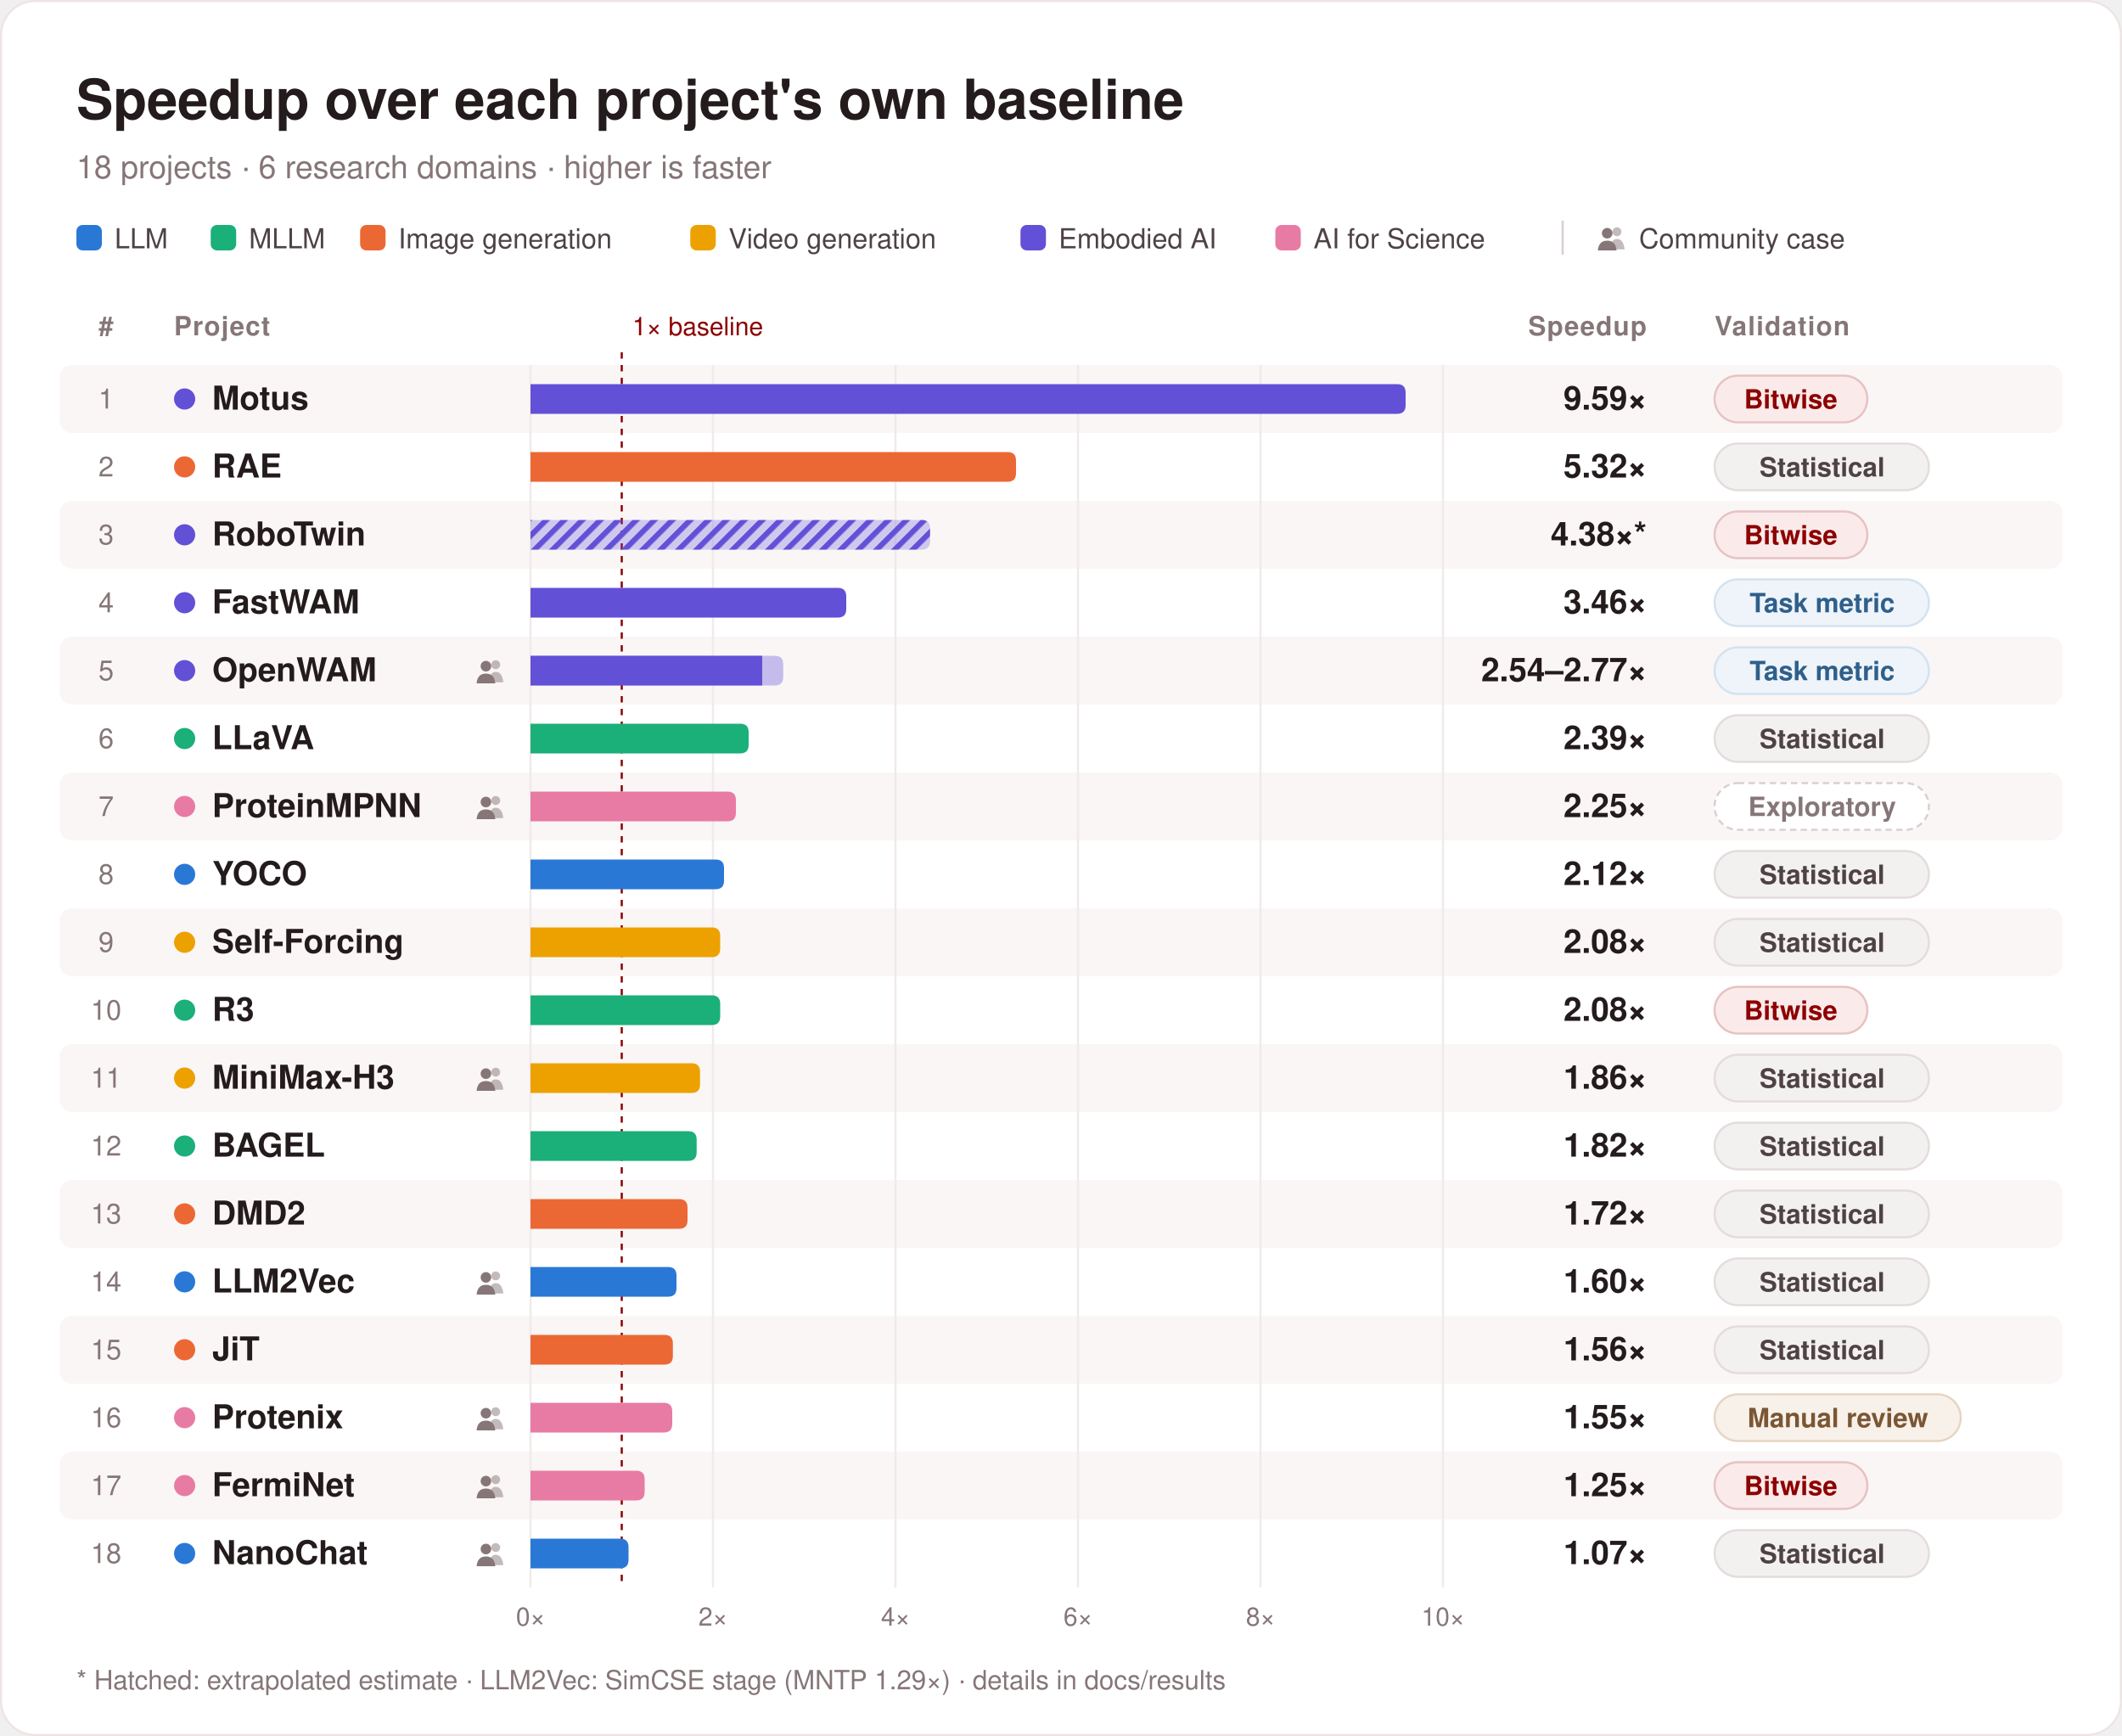
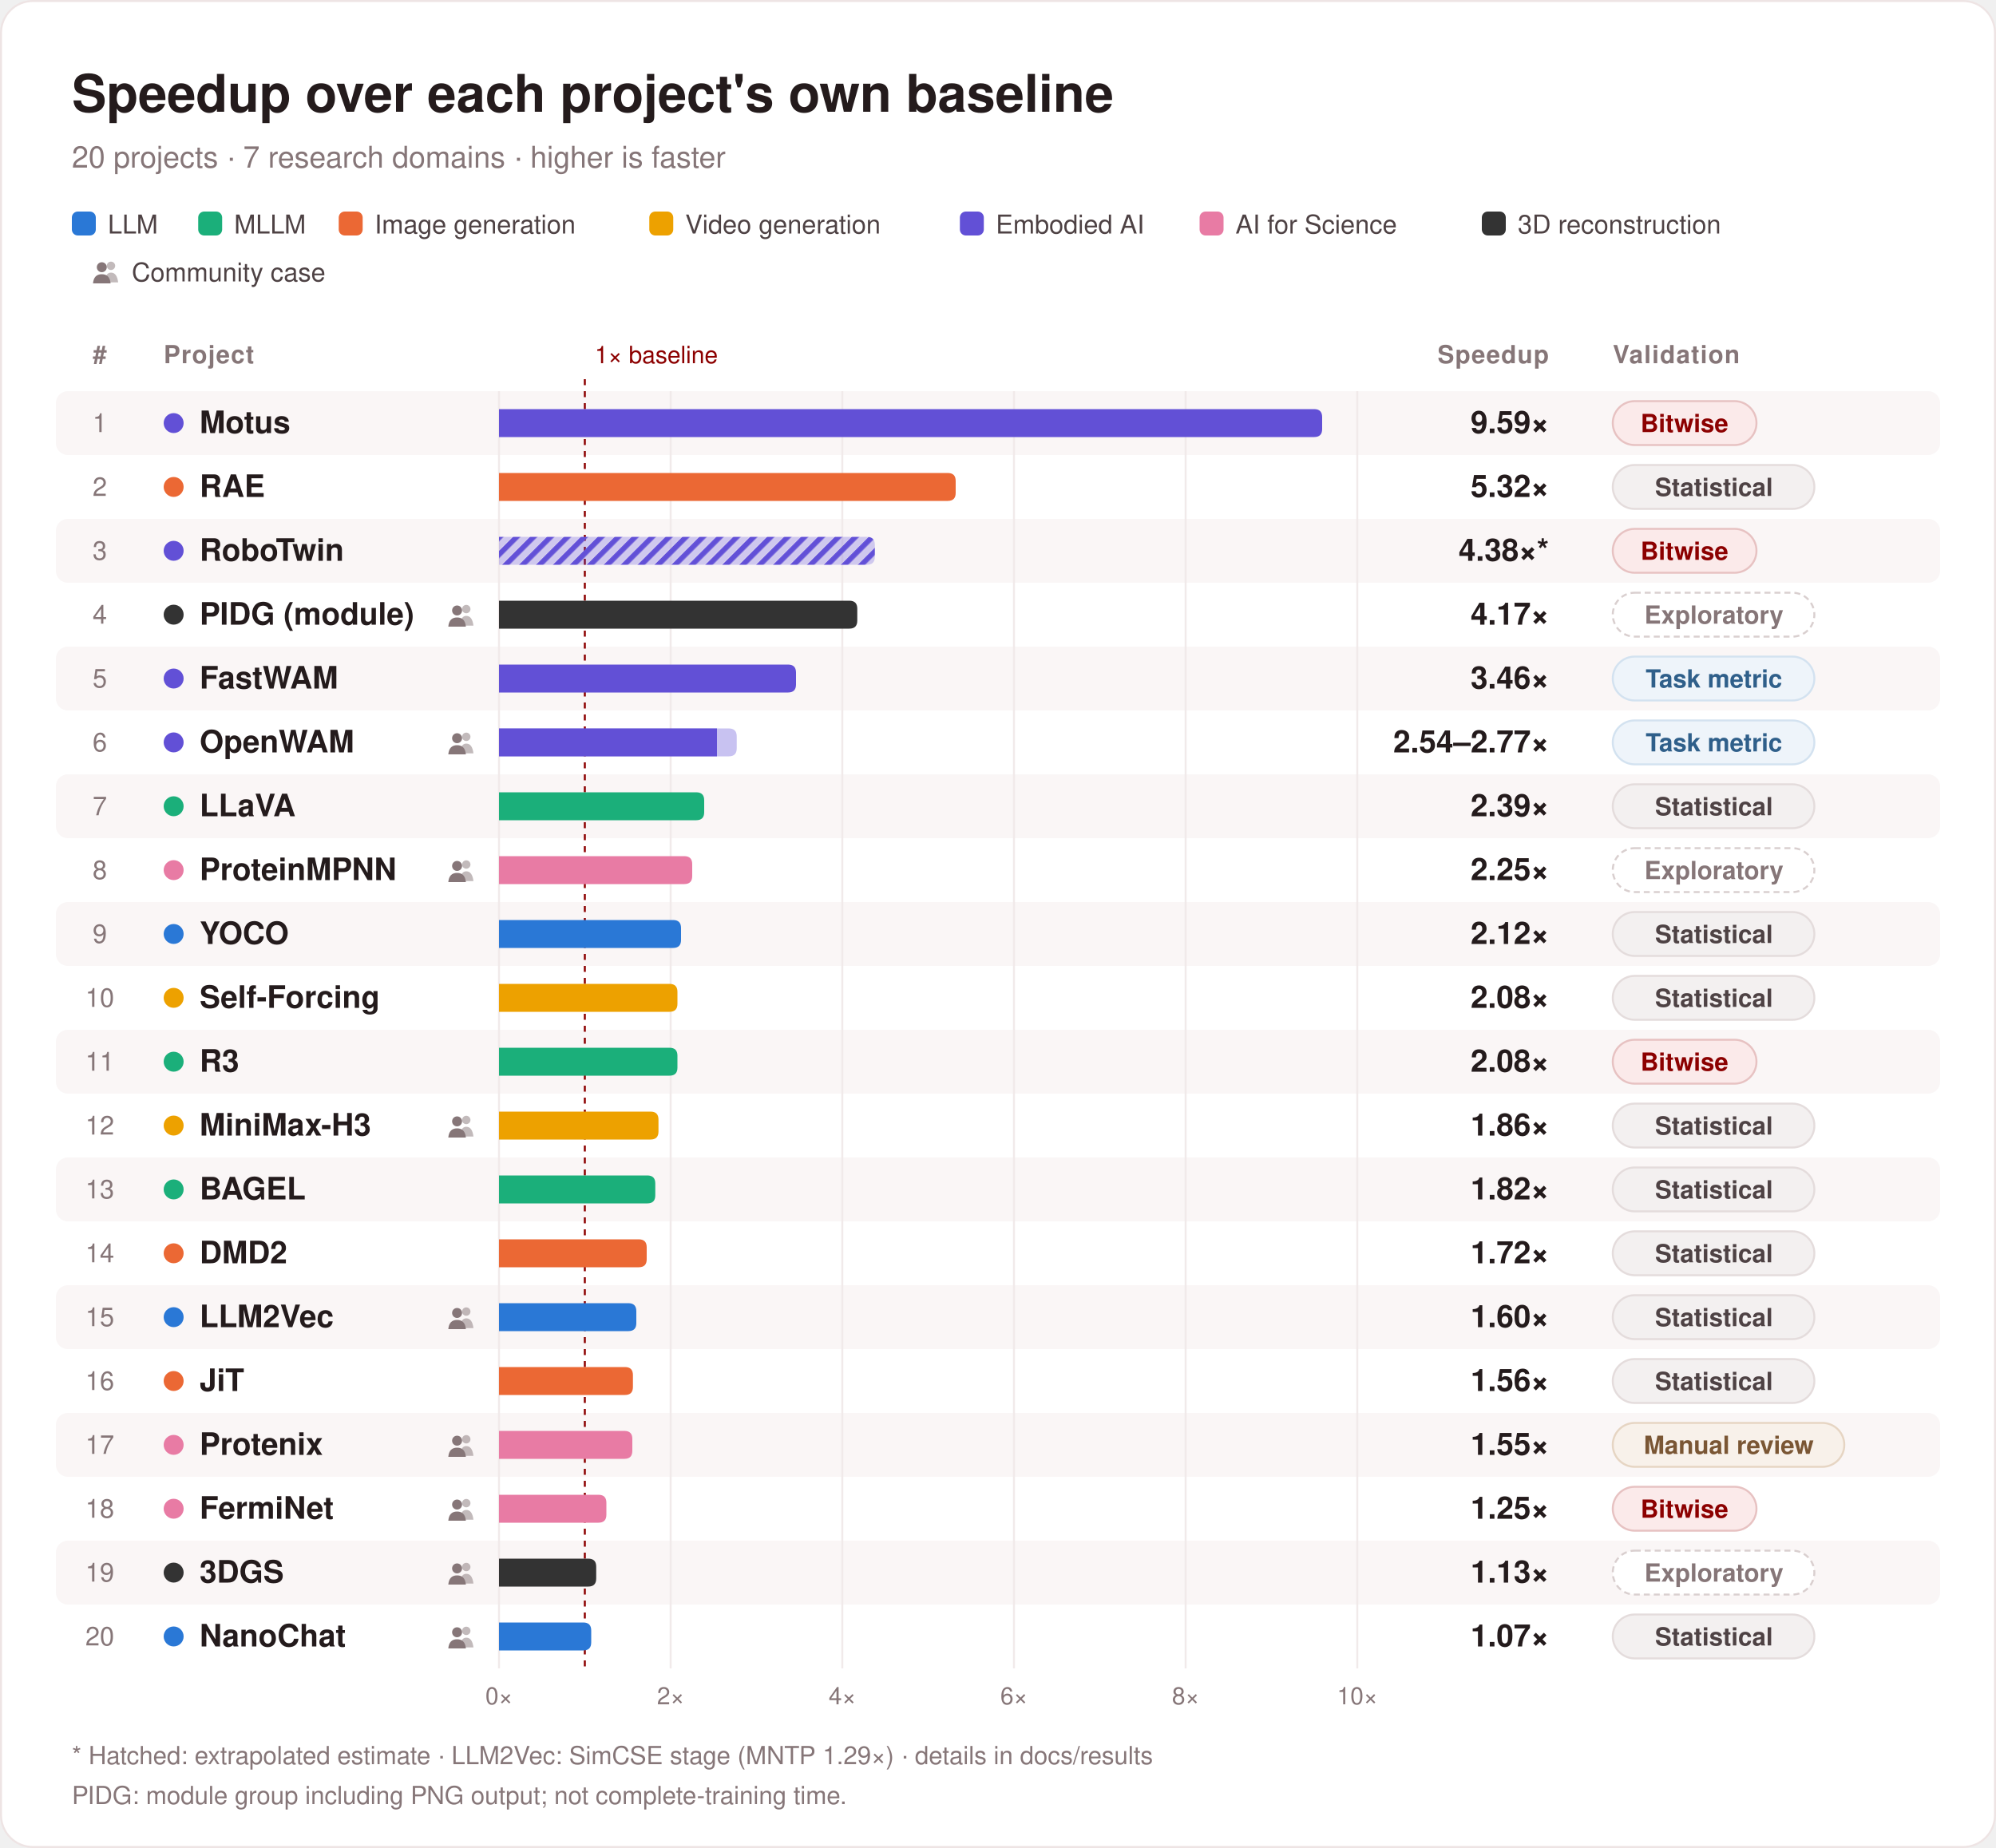
- <svg xmlns="http://www.w3.org/2000/svg" width="1000" height="818" viewBox="0 0 1000 818" role="img" aria-labelledby="t d">
+ <svg xmlns="http://www.w3.org/2000/svg" width="1000" height="926" viewBox="0 0 1000 926" role="img" aria-labelledby="t d">
  <defs>
    <pattern id="h-llm" width="6" height="6" patternUnits="userSpaceOnUse" patternTransform="rotate(45)">
      <rect width="6" height="6" fill="#2a78d6" fill-opacity=".28" />
      <rect width="2.6" height="6" fill="#2a78d6" />
    </pattern>
    <pattern id="h-mllm" width="6" height="6" patternUnits="userSpaceOnUse" patternTransform="rotate(45)">
      <rect width="6" height="6" fill="#1baf7a" fill-opacity=".28" />
      <rect width="2.6" height="6" fill="#1baf7a" />
    </pattern>
    <pattern id="h-img" width="6" height="6" patternUnits="userSpaceOnUse" patternTransform="rotate(45)">
      <rect width="6" height="6" fill="#eb6834" fill-opacity=".28" />
      <rect width="2.6" height="6" fill="#eb6834" />
    </pattern>
    <pattern id="h-vid" width="6" height="6" patternUnits="userSpaceOnUse" patternTransform="rotate(45)">
      <rect width="6" height="6" fill="#eda100" fill-opacity=".28" />
      <rect width="2.6" height="6" fill="#eda100" />
    </pattern>
    <pattern id="h-emb" width="6" height="6" patternUnits="userSpaceOnUse" patternTransform="rotate(45)">
      <rect width="6" height="6" fill="#6250d6" fill-opacity=".28" />
      <rect width="2.6" height="6" fill="#6250d6" />
    </pattern>
    <pattern id="h-sci" width="6" height="6" patternUnits="userSpaceOnUse" patternTransform="rotate(45)">
      <rect width="6" height="6" fill="#e87ba4" fill-opacity=".28" />
      <rect width="2.6" height="6" fill="#e87ba4" />
    </pattern>
+     <pattern id="h-3d" width="6" height="6" patternUnits="userSpaceOnUse" patternTransform="rotate(45)">
+       <rect width="6" height="6" fill="#333333" fill-opacity=".28" />
+       <rect width="2.6" height="6" fill="#333333" />
+     </pattern>
    <style>text{font-family:-apple-system,BlinkMacSystemFont,"Segoe UI","Helvetica Neue",Helvetica,Arial,"PingFang SC","Hiragino Sans GB","Microsoft YaHei","Noto Sans CJK SC",sans-serif}.title{font-size:26px;font-weight:700;fill:#241B1C}.sub{font-size:15px;fill:#867678}.col{font-size:12.5px;font-weight:600;fill:#867678;letter-spacing:.04em}.rank{font-size:13px;fill:#867678;font-variant-numeric:tabular-nums}.name{font-size:15.5px;font-weight:600;fill:#241B1C}.dom{font-size:13px;fill:#867678}.val{font-size:15.5px;font-weight:700;fill:#241B1C;font-variant-numeric:tabular-nums}.chip{font-size:12.5px;font-weight:600}.leg{font-size:13px;fill:#4E4244}.tick{font-size:12px;fill:#867678;font-variant-numeric:tabular-nums}.foot{font-size:12.5px;fill:#867678}.big{font-size:26px;font-weight:800;fill:#241B1C;font-variant-numeric:tabular-nums}.tl{font-size:13px;fill:#4E4244;font-variant-numeric:tabular-nums}.tlb{font-size:13px;font-weight:700;fill:#241B1C;font-variant-numeric:tabular-nums}.q{font-size:13px;fill:#4E4244}</style>
  </defs>
-   <rect x="0.5" y="0.5" width="999" height="817" rx="16" fill="#FFFFFF" stroke="#EEE4E4" />
+   <rect x="0.5" y="0.5" width="999" height="925" rx="16" fill="#FFFFFF" stroke="#EEE4E4" />
  <text x="36" y="56" class="title">Speedup over each project's own baseline</text>
-   <text x="36" y="84" class="sub">18 projects · 6 research domains · higher is faster</text>
+   <text x="36" y="84" class="sub">20 projects · 7 research domains · higher is faster</text>
  <rect x="36" y="106" width="12" height="12" rx="3" fill="#2a78d6" />
  <text x="54" y="117" class="leg">LLM</text>
  <rect x="99.3" y="106" width="12" height="12" rx="3" fill="#1baf7a" />
  <text x="117.3" y="117" class="leg">MLLM</text>
  <rect x="169.7" y="106" width="12" height="12" rx="3" fill="#eb6834" />
  <text x="187.7" y="117" class="leg">Image generation</text>
  <rect x="325.3" y="106" width="12" height="12" rx="3" fill="#eda100" />
  <text x="343.3" y="117" class="leg">Video generation</text>
  <rect x="480.9" y="106" width="12" height="12" rx="3" fill="#6250d6" />
  <text x="498.9" y="117" class="leg">Embodied AI</text>
-   <rect x="601.0" y="106" width="12" height="12" rx="3" fill="#e87ba4" />
-   <text x="619.0" y="117" class="leg">AI for Science</text>
-   <line x1="736.4" y1="104" x2="736.4" y2="120" stroke="#D9CFCF" stroke-width="1" />
-   <g fill="#867678">
-     <g fill-opacity=".5">
-       <circle cx="762.0" cy="109.2" r="2.1" />
-       <path d="M758.8 117.5Q759.2 112.6 762.0 112.6Q765.0 112.6 765.6 117.5Z" />
-     </g>
-     <circle cx="757.4" cy="109.9" r="2.5" />
-     <path d="M753.0 118.0Q753.4 113.4 757.4 113.4Q761.4 113.4 761.8 118.0Z" />
-   </g>
-   <text x="772.4" y="117" class="leg">Community case</text>
-   <text x="50" y="158" class="col" text-anchor="middle">#</text>
-   <text x="82" y="158" class="col">Project</text>
-   <text x="776" y="158" class="col" text-anchor="end">Speedup</text>
-   <text x="808" y="158" class="col">Validation</text>
-   <rect x="28" y="172" width="944" height="32" rx="6" fill="#FAF6F6" />
-   <rect x="28" y="236" width="944" height="32" rx="6" fill="#FAF6F6" />
-   <rect x="28" y="300" width="944" height="32" rx="6" fill="#FAF6F6" />
-   <rect x="28" y="364" width="944" height="32" rx="6" fill="#FAF6F6" />
-   <rect x="28" y="428" width="944" height="32" rx="6" fill="#FAF6F6" />
-   <rect x="28" y="492" width="944" height="32" rx="6" fill="#FAF6F6" />
-   <rect x="28" y="556" width="944" height="32" rx="6" fill="#FAF6F6" />
-   <rect x="28" y="620" width="944" height="32" rx="6" fill="#FAF6F6" />
-   <rect x="28" y="684" width="944" height="32" rx="6" fill="#FAF6F6" />
-   <line x1="250.0" y1="172" x2="250.0" y2="748" stroke="#F1EAEA" stroke-width="1" />
-   <text x="250.0" y="766" class="tick" text-anchor="middle">0×</text>
-   <line x1="336.0" y1="172" x2="336.0" y2="748" stroke="#F1EAEA" stroke-width="1" />
-   <text x="336.0" y="766" class="tick" text-anchor="middle">2×</text>
-   <line x1="422.0" y1="172" x2="422.0" y2="748" stroke="#F1EAEA" stroke-width="1" />
-   <text x="422.0" y="766" class="tick" text-anchor="middle">4×</text>
-   <line x1="508.0" y1="172" x2="508.0" y2="748" stroke="#F1EAEA" stroke-width="1" />
-   <text x="508.0" y="766" class="tick" text-anchor="middle">6×</text>
-   <line x1="594.0" y1="172" x2="594.0" y2="748" stroke="#F1EAEA" stroke-width="1" />
-   <text x="594.0" y="766" class="tick" text-anchor="middle">8×</text>
-   <line x1="680.0" y1="172" x2="680.0" y2="748" stroke="#F1EAEA" stroke-width="1" />
-   <text x="680.0" y="766" class="tick" text-anchor="middle">10×</text>
-   <line x1="293.0" y1="166" x2="293.0" y2="748" stroke="#8C0000" stroke-width="1" stroke-dasharray="3 3" />
-   <text x="298.0" y="158" class="tick" fill="#8C0000" style="fill:#8C0000">1× baseline</text>
-   <text x="50" y="192.5" class="rank" text-anchor="middle">1</text>
-   <circle cx="87" cy="188.0" r="5" fill="#6250d6" />
-   <text x="100" y="193.0" class="name">Motus</text>
-   <path d="M250.0 181.0H658.4Q662.4 181.0 662.4 185.0V191.0Q662.4 195.0 658.4 195.0H250.0Z" fill="#6250d6" />
-   <text x="776" y="193.0" class="val" text-anchor="end">9.59×</text>
-   <rect x="808" y="177.0" width="72" height="22" rx="11" fill="#FBEAEA" stroke="#E7C2C2" />
-   <text x="843.9" y="192.5" class="chip" text-anchor="middle" style="fill:#8C0000">Bitwise</text>
-   <text x="50" y="224.5" class="rank" text-anchor="middle">2</text>
-   <circle cx="87" cy="220.0" r="5" fill="#eb6834" />
-   <text x="100" y="225.0" class="name">RAE</text>
-   <path d="M250.0 213.0H474.8Q478.8 213.0 478.8 217.0V223.0Q478.8 227.0 474.8 227.0H250.0Z" fill="#eb6834" />
-   <text x="776" y="225.0" class="val" text-anchor="end">5.32×</text>
-   <rect x="808" y="209.0" width="101" height="22" rx="11" fill="#F3F0F0" stroke="#E4DCDC" />
-   <text x="858.7" y="224.5" class="chip" text-anchor="middle" style="fill:#4E4244">Statistical</text>
-   <text x="50" y="256.5" class="rank" text-anchor="middle">3</text>
-   <circle cx="87" cy="252.0" r="5" fill="#6250d6" />
-   <text x="100" y="257.0" class="name">RoboTwin</text>
-   <path d="M250.0 245.0H434.3Q438.3 245.0 438.3 249.0V255.0Q438.3 259.0 434.3 259.0H250.0Z" fill="url(#h-emb)" />
-   <text x="776" y="257.0" class="val" text-anchor="end">4.38×*</text>
-   <rect x="808" y="241.0" width="72" height="22" rx="11" fill="#FBEAEA" stroke="#E7C2C2" />
-   <text x="843.9" y="256.5" class="chip" text-anchor="middle" style="fill:#8C0000">Bitwise</text>
-   <text x="50" y="288.5" class="rank" text-anchor="middle">4</text>
-   <circle cx="87" cy="284.0" r="5" fill="#6250d6" />
-   <text x="100" y="289.0" class="name">FastWAM</text>
-   <path d="M250.0 277.0H394.8Q398.8 277.0 398.8 281.0V287.0Q398.8 291.0 394.8 291.0H250.0Z" fill="#6250d6" />
-   <text x="776" y="289.0" class="val" text-anchor="end">3.46×</text>
-   <rect x="808" y="273.0" width="101" height="22" rx="11" fill="#EEF4FA" stroke="#D3E2F0" />
-   <text x="858.7" y="288.5" class="chip" text-anchor="middle" style="fill:#2F5F8A">Task metric</text>
-   <text x="50" y="320.5" class="rank" text-anchor="middle">5</text>
-   <circle cx="87" cy="316.0" r="5" fill="#6250d6" />
-   <text x="100" y="321.0" class="name">OpenWAM</text>
-   <g fill="#867678">
-     <g fill-opacity=".5">
-       <circle cx="233.6" cy="313.2" r="2.1" />
-       <path d="M230.4 321.5Q230.8 316.6 233.6 316.6Q236.6 316.6 237.2 321.5Z" />
-     </g>
-     <circle cx="229.0" cy="313.9" r="2.5" />
-     <path d="M224.6 322.0Q225.0 317.4 229.0 317.4Q233.0 317.4 233.4 322.0Z" />
-   </g>
-   <path d="M250.0 309.0H365.1Q369.1 309.0 369.1 313.0V319.0Q369.1 323.0 365.1 323.0H250.0Z" fill="#6250d6" fill-opacity=".35" />
-   <path d="M250.0 309.0H359.2Q359.2 309.0 359.2 309.0V323.0Q359.2 323.0 359.2 323.0H250.0Z" fill="#6250d6" />
-   <text x="776" y="321.0" class="val" text-anchor="end">2.54–2.77×</text>
-   <rect x="808" y="305.0" width="101" height="22" rx="11" fill="#EEF4FA" stroke="#D3E2F0" />
-   <text x="858.7" y="320.5" class="chip" text-anchor="middle" style="fill:#2F5F8A">Task metric</text>
-   <text x="50" y="352.5" class="rank" text-anchor="middle">6</text>
-   <circle cx="87" cy="348.0" r="5" fill="#1baf7a" />
-   <text x="100" y="353.0" class="name">LLaVA</text>
-   <path d="M250.0 341.0H348.8Q352.8 341.0 352.8 345.0V351.0Q352.8 355.0 348.8 355.0H250.0Z" fill="#1baf7a" />
-   <text x="776" y="353.0" class="val" text-anchor="end">2.39×</text>
-   <rect x="808" y="337.0" width="101" height="22" rx="11" fill="#F3F0F0" stroke="#E4DCDC" />
-   <text x="858.7" y="352.5" class="chip" text-anchor="middle" style="fill:#4E4244">Statistical</text>
-   <text x="50" y="384.5" class="rank" text-anchor="middle">7</text>
-   <circle cx="87" cy="380.0" r="5" fill="#e87ba4" />
-   <text x="100" y="385.0" class="name">ProteinMPNN</text>
-   <g fill="#867678">
-     <g fill-opacity=".5">
-       <circle cx="233.6" cy="377.2" r="2.1" />
-       <path d="M230.4 385.5Q230.8 380.6 233.6 380.6Q236.6 380.6 237.2 385.5Z" />
-     </g>
-     <circle cx="229.0" cy="377.9" r="2.5" />
-     <path d="M224.6 386.0Q225.0 381.4 229.0 381.4Q233.0 381.4 233.4 386.0Z" />
-   </g>
-   <path d="M250.0 373.0H342.8Q346.8 373.0 346.8 377.0V383.0Q346.8 387.0 342.8 387.0H250.0Z" fill="#e87ba4" />
-   <text x="776" y="385.0" class="val" text-anchor="end">2.25×</text>
-   <rect x="808" y="369.0" width="101" height="22" rx="11" fill="#FFFFFF" stroke="#D9CFCF" stroke-dasharray="3 2" />
-   <text x="858.7" y="384.5" class="chip" text-anchor="middle" style="fill:#867678">Exploratory</text>
-   <text x="50" y="416.5" class="rank" text-anchor="middle">8</text>
-   <circle cx="87" cy="412.0" r="5" fill="#2a78d6" />
-   <text x="100" y="417.0" class="name">YOCO</text>
-   <path d="M250.0 405.0H337.2Q341.2 405.0 341.2 409.0V415.0Q341.2 419.0 337.2 419.0H250.0Z" fill="#2a78d6" />
-   <text x="776" y="417.0" class="val" text-anchor="end">2.12×</text>
-   <rect x="808" y="401.0" width="101" height="22" rx="11" fill="#F3F0F0" stroke="#E4DCDC" />
-   <text x="858.7" y="416.5" class="chip" text-anchor="middle" style="fill:#4E4244">Statistical</text>
-   <text x="50" y="448.5" class="rank" text-anchor="middle">9</text>
-   <circle cx="87" cy="444.0" r="5" fill="#eda100" />
-   <text x="100" y="449.0" class="name">Self-Forcing</text>
-   <path d="M250.0 437.0H335.4Q339.4 437.0 339.4 441.0V447.0Q339.4 451.0 335.4 451.0H250.0Z" fill="#eda100" />
-   <text x="776" y="449.0" class="val" text-anchor="end">2.08×</text>
-   <rect x="808" y="433.0" width="101" height="22" rx="11" fill="#F3F0F0" stroke="#E4DCDC" />
-   <text x="858.7" y="448.5" class="chip" text-anchor="middle" style="fill:#4E4244">Statistical</text>
-   <text x="50" y="480.5" class="rank" text-anchor="middle">10</text>
-   <circle cx="87" cy="476.0" r="5" fill="#1baf7a" />
-   <text x="100" y="481.0" class="name">R3</text>
-   <path d="M250.0 469.0H335.4Q339.4 469.0 339.4 473.0V479.0Q339.4 483.0 335.4 483.0H250.0Z" fill="#1baf7a" />
-   <text x="776" y="481.0" class="val" text-anchor="end">2.08×</text>
-   <rect x="808" y="465.0" width="72" height="22" rx="11" fill="#FBEAEA" stroke="#E7C2C2" />
-   <text x="843.9" y="480.5" class="chip" text-anchor="middle" style="fill:#8C0000">Bitwise</text>
-   <text x="50" y="512.5" class="rank" text-anchor="middle">11</text>
-   <circle cx="87" cy="508.0" r="5" fill="#eda100" />
-   <text x="100" y="513.0" class="name">MiniMax-H3</text>
-   <g fill="#867678">
-     <g fill-opacity=".5">
-       <circle cx="233.6" cy="505.2" r="2.1" />
-       <path d="M230.4 513.5Q230.8 508.6 233.6 508.6Q236.6 508.6 237.2 513.5Z" />
-     </g>
-     <circle cx="229.0" cy="505.9" r="2.5" />
-     <path d="M224.6 514.0Q225.0 509.4 229.0 509.4Q233.0 509.4 233.4 514.0Z" />
-   </g>
-   <path d="M250.0 501.0H325.9Q329.9 501.0 329.9 505.0V511.0Q329.9 515.0 325.9 515.0H250.0Z" fill="#eda100" />
-   <text x="776" y="513.0" class="val" text-anchor="end">1.86×</text>
-   <rect x="808" y="497.0" width="101" height="22" rx="11" fill="#F3F0F0" stroke="#E4DCDC" />
-   <text x="858.7" y="512.5" class="chip" text-anchor="middle" style="fill:#4E4244">Statistical</text>
-   <text x="50" y="544.5" class="rank" text-anchor="middle">12</text>
-   <circle cx="87" cy="540.0" r="5" fill="#1baf7a" />
-   <text x="100" y="545.0" class="name">BAGEL</text>
-   <path d="M250.0 533.0H324.3Q328.3 533.0 328.3 537.0V543.0Q328.3 547.0 324.3 547.0H250.0Z" fill="#1baf7a" />
-   <text x="776" y="545.0" class="val" text-anchor="end">1.82×</text>
-   <rect x="808" y="529.0" width="101" height="22" rx="11" fill="#F3F0F0" stroke="#E4DCDC" />
-   <text x="858.7" y="544.5" class="chip" text-anchor="middle" style="fill:#4E4244">Statistical</text>
-   <text x="50" y="576.5" class="rank" text-anchor="middle">13</text>
-   <circle cx="87" cy="572.0" r="5" fill="#eb6834" />
-   <text x="100" y="577.0" class="name">DMD2</text>
-   <path d="M250.0 565.0H320.0Q324.0 565.0 324.0 569.0V575.0Q324.0 579.0 320.0 579.0H250.0Z" fill="#eb6834" />
-   <text x="776" y="577.0" class="val" text-anchor="end">1.72×</text>
-   <rect x="808" y="561.0" width="101" height="22" rx="11" fill="#F3F0F0" stroke="#E4DCDC" />
-   <text x="858.7" y="576.5" class="chip" text-anchor="middle" style="fill:#4E4244">Statistical</text>
-   <text x="50" y="608.5" class="rank" text-anchor="middle">14</text>
-   <circle cx="87" cy="604.0" r="5" fill="#2a78d6" />
-   <text x="100" y="609.0" class="name">LLM2Vec</text>
-   <g fill="#867678">
-     <g fill-opacity=".5">
-       <circle cx="233.6" cy="601.2" r="2.1" />
-       <path d="M230.4 609.5Q230.8 604.6 233.6 604.6Q236.6 604.6 237.2 609.5Z" />
-     </g>
-     <circle cx="229.0" cy="601.9" r="2.5" />
-     <path d="M224.6 610.0Q225.0 605.4 229.0 605.4Q233.0 605.4 233.4 610.0Z" />
-   </g>
-   <path d="M250.0 597.0H314.8Q318.8 597.0 318.8 601.0V607.0Q318.8 611.0 314.8 611.0H250.0Z" fill="#2a78d6" />
-   <text x="776" y="609.0" class="val" text-anchor="end">1.60×</text>
-   <rect x="808" y="593.0" width="101" height="22" rx="11" fill="#F3F0F0" stroke="#E4DCDC" />
-   <text x="858.7" y="608.5" class="chip" text-anchor="middle" style="fill:#4E4244">Statistical</text>
-   <text x="50" y="640.5" class="rank" text-anchor="middle">15</text>
-   <circle cx="87" cy="636.0" r="5" fill="#eb6834" />
-   <text x="100" y="641.0" class="name">JiT</text>
-   <path d="M250.0 629.0H313.1Q317.1 629.0 317.1 633.0V639.0Q317.1 643.0 313.1 643.0H250.0Z" fill="#eb6834" />
-   <text x="776" y="641.0" class="val" text-anchor="end">1.56×</text>
-   <rect x="808" y="625.0" width="101" height="22" rx="11" fill="#F3F0F0" stroke="#E4DCDC" />
-   <text x="858.7" y="640.5" class="chip" text-anchor="middle" style="fill:#4E4244">Statistical</text>
-   <text x="50" y="672.5" class="rank" text-anchor="middle">16</text>
-   <circle cx="87" cy="668.0" r="5" fill="#e87ba4" />
-   <text x="100" y="673.0" class="name">Protenix</text>
-   <g fill="#867678">
-     <g fill-opacity=".5">
-       <circle cx="233.6" cy="665.2" r="2.1" />
-       <path d="M230.4 673.5Q230.8 668.6 233.6 668.6Q236.6 668.6 237.2 673.5Z" />
-     </g>
-     <circle cx="229.0" cy="665.9" r="2.5" />
-     <path d="M224.6 674.0Q225.0 669.4 229.0 669.4Q233.0 669.4 233.4 674.0Z" />
-   </g>
-   <path d="M250.0 661.0H312.8Q316.8 661.0 316.8 665.0V671.0Q316.8 675.0 312.8 675.0H250.0Z" fill="#e87ba4" />
-   <text x="776" y="673.0" class="val" text-anchor="end">1.55×</text>
-   <rect x="808" y="657.0" width="116" height="22" rx="11" fill="#F8F1EA" stroke="#E6D5C3" />
-   <text x="866.1" y="672.5" class="chip" text-anchor="middle" style="fill:#7A5634">Manual review</text>
-   <text x="50" y="704.5" class="rank" text-anchor="middle">17</text>
-   <circle cx="87" cy="700.0" r="5" fill="#e87ba4" />
-   <text x="100" y="705.0" class="name">FermiNet</text>
-   <g fill="#867678">
-     <g fill-opacity=".5">
-       <circle cx="233.6" cy="697.2" r="2.1" />
-       <path d="M230.4 705.5Q230.8 700.6 233.6 700.6Q236.6 700.6 237.2 705.5Z" />
-     </g>
-     <circle cx="229.0" cy="697.9" r="2.5" />
-     <path d="M224.6 706.0Q225.0 701.4 229.0 701.4Q233.0 701.4 233.4 706.0Z" />
-   </g>
-   <path d="M250.0 693.0H299.8Q303.8 693.0 303.8 697.0V703.0Q303.8 707.0 299.8 707.0H250.0Z" fill="#e87ba4" />
-   <text x="776" y="705.0" class="val" text-anchor="end">1.25×</text>
-   <rect x="808" y="689.0" width="72" height="22" rx="11" fill="#FBEAEA" stroke="#E7C2C2" />
-   <text x="843.9" y="704.5" class="chip" text-anchor="middle" style="fill:#8C0000">Bitwise</text>
-   <text x="50" y="736.5" class="rank" text-anchor="middle">18</text>
-   <circle cx="87" cy="732.0" r="5" fill="#2a78d6" />
-   <text x="100" y="737.0" class="name">NanoChat</text>
-   <g fill="#867678">
-     <g fill-opacity=".5">
-       <circle cx="233.6" cy="729.2" r="2.1" />
-       <path d="M230.4 737.5Q230.8 732.6 233.6 732.6Q236.6 732.6 237.2 737.5Z" />
-     </g>
-     <circle cx="229.0" cy="729.9" r="2.5" />
-     <path d="M224.6 738.0Q225.0 733.4 229.0 733.4Q233.0 733.4 233.4 738.0Z" />
-   </g>
-   <path d="M250.0 725.0H292.2Q296.2 725.0 296.2 729.0V735.0Q296.2 739.0 292.2 739.0H250.0Z" fill="#2a78d6" />
-   <text x="776" y="737.0" class="val" text-anchor="end">1.07×</text>
-   <rect x="808" y="721.0" width="101" height="22" rx="11" fill="#F3F0F0" stroke="#E4DCDC" />
-   <text x="858.7" y="736.5" class="chip" text-anchor="middle" style="fill:#4E4244">Statistical</text>
-   <text x="36" y="796" class="foot">* Hatched: extrapolated estimate · LLM2Vec: SimCSE stage (MNTP 1.29×) · details in docs/results</text>
+   <rect x="601" y="106" width="12" height="12" rx="3" fill="#e87ba4" />
+   <text x="619" y="117" class="leg">AI for Science</text>
+   <rect x="742.4" y="106" width="12" height="12" rx="3" fill="#333333" />
+   <text x="760.4" y="117" class="leg">3D reconstruction</text>
+   <g fill="#867678">
+     <g fill-opacity=".5">
+       <circle cx="55.6" cy="133.2" r="2.1" />
+       <path d="M52.4 141.5Q52.8 136.6 55.6 136.6Q58.6 136.6 59.2 141.5Z" />
+     </g>
+     <circle cx="51.0" cy="133.9" r="2.5" />
+     <path d="M46.6 142.0Q47.0 137.4 51.0 137.4Q55.0 137.4 55.4 142.0Z" />
+   </g>
+   <text x="66.0" y="141" class="leg">Community case</text>
+   <text x="50" y="182" class="col" text-anchor="middle">#</text>
+   <text x="82" y="182" class="col">Project</text>
+   <text x="776" y="182" class="col" text-anchor="end">Speedup</text>
+   <text x="808" y="182" class="col">Validation</text>
+   <rect x="28" y="196" width="944" height="32" rx="6" fill="#FAF6F6" />
+   <rect x="28" y="260" width="944" height="32" rx="6" fill="#FAF6F6" />
+   <rect x="28" y="324" width="944" height="32" rx="6" fill="#FAF6F6" />
+   <rect x="28" y="388" width="944" height="32" rx="6" fill="#FAF6F6" />
+   <rect x="28" y="452" width="944" height="32" rx="6" fill="#FAF6F6" />
+   <rect x="28" y="516" width="944" height="32" rx="6" fill="#FAF6F6" />
+   <rect x="28" y="580" width="944" height="32" rx="6" fill="#FAF6F6" />
+   <rect x="28" y="644" width="944" height="32" rx="6" fill="#FAF6F6" />
+   <rect x="28" y="708" width="944" height="32" rx="6" fill="#FAF6F6" />
+   <rect x="28" y="772" width="944" height="32" rx="6" fill="#FAF6F6" />
+   <line x1="250.0" y1="196" x2="250.0" y2="836" stroke="#F1EAEA" stroke-width="1" />
+   <text x="250.0" y="854" class="tick" text-anchor="middle">0×</text>
+   <line x1="336.0" y1="196" x2="336.0" y2="836" stroke="#F1EAEA" stroke-width="1" />
+   <text x="336.0" y="854" class="tick" text-anchor="middle">2×</text>
+   <line x1="422.0" y1="196" x2="422.0" y2="836" stroke="#F1EAEA" stroke-width="1" />
+   <text x="422.0" y="854" class="tick" text-anchor="middle">4×</text>
+   <line x1="508.0" y1="196" x2="508.0" y2="836" stroke="#F1EAEA" stroke-width="1" />
+   <text x="508.0" y="854" class="tick" text-anchor="middle">6×</text>
+   <line x1="594.0" y1="196" x2="594.0" y2="836" stroke="#F1EAEA" stroke-width="1" />
+   <text x="594.0" y="854" class="tick" text-anchor="middle">8×</text>
+   <line x1="680.0" y1="196" x2="680.0" y2="836" stroke="#F1EAEA" stroke-width="1" />
+   <text x="680.0" y="854" class="tick" text-anchor="middle">10×</text>
+   <line x1="293.0" y1="190" x2="293.0" y2="836" stroke="#8C0000" stroke-width="1" stroke-dasharray="3 3" />
+   <text x="298.0" y="182" class="tick" fill="#8C0000" style="fill:#8C0000">1× baseline</text>
+   <text x="50" y="216.5" class="rank" text-anchor="middle">1</text>
+   <circle cx="87" cy="212.0" r="5" fill="#6250d6" />
+   <text x="100" y="217.0" class="name">Motus</text>
+   <path d="M250.0 205.0H658.4Q662.4 205.0 662.4 209.0V215.0Q662.4 219.0 658.4 219.0H250.0Z" fill="#6250d6" />
+   <text x="776" y="217.0" class="val" text-anchor="end">9.59×</text>
+   <rect x="808" y="201.0" width="72" height="22" rx="11" fill="#FBEAEA" stroke="#E7C2C2" />
+   <text x="843.9" y="216.5" class="chip" text-anchor="middle" style="fill:#8C0000">Bitwise</text>
+   <text x="50" y="248.5" class="rank" text-anchor="middle">2</text>
+   <circle cx="87" cy="244.0" r="5" fill="#eb6834" />
+   <text x="100" y="249.0" class="name">RAE</text>
+   <path d="M250.0 237.0H474.8Q478.8 237.0 478.8 241.0V247.0Q478.8 251.0 474.8 251.0H250.0Z" fill="#eb6834" />
+   <text x="776" y="249.0" class="val" text-anchor="end">5.32×</text>
+   <rect x="808" y="233.0" width="101" height="22" rx="11" fill="#F3F0F0" stroke="#E4DCDC" />
+   <text x="858.7" y="248.5" class="chip" text-anchor="middle" style="fill:#4E4244">Statistical</text>
+   <text x="50" y="280.5" class="rank" text-anchor="middle">3</text>
+   <circle cx="87" cy="276.0" r="5" fill="#6250d6" />
+   <text x="100" y="281.0" class="name">RoboTwin</text>
+   <path d="M250.0 269.0H434.3Q438.3 269.0 438.3 273.0V279.0Q438.3 283.0 434.3 283.0H250.0Z" fill="url(#h-emb)" />
+   <text x="776" y="281.0" class="val" text-anchor="end">4.38×*</text>
+   <rect x="808" y="265.0" width="72" height="22" rx="11" fill="#FBEAEA" stroke="#E7C2C2" />
+   <text x="843.9" y="280.5" class="chip" text-anchor="middle" style="fill:#8C0000">Bitwise</text>
+   <text x="50" y="312.5" class="rank" text-anchor="middle">4</text>
+   <circle cx="87" cy="308.0" r="5" fill="#333333" />
+   <text x="100" y="313.0" class="name">PIDG (module)</text>
+   <g fill="#867678">
+     <g fill-opacity=".5">
+       <circle cx="233.6" cy="305.2" r="2.1" />
+       <path d="M230.4 313.5Q230.8 308.6 233.6 308.6Q236.6 308.6 237.2 313.5Z" />
+     </g>
+     <circle cx="229.0" cy="305.9" r="2.5" />
+     <path d="M224.6 314.0Q225.0 309.4 229.0 309.4Q233.0 309.4 233.4 314.0Z" />
+   </g>
+   <path d="M250.0 301.0H425.5Q429.5 301.0 429.5 305.0V311.0Q429.5 315.0 425.5 315.0H250.0Z" fill="#333333" />
+   <text x="776" y="313.0" class="val" text-anchor="end">4.17×</text>
+   <rect x="808" y="297.0" width="101" height="22" rx="11" fill="#FFFFFF" stroke="#D9CFCF" stroke-dasharray="3 2" />
+   <text x="858.7" y="312.5" class="chip" text-anchor="middle" style="fill:#867678">Exploratory</text>
+   <text x="50" y="344.5" class="rank" text-anchor="middle">5</text>
+   <circle cx="87" cy="340.0" r="5" fill="#6250d6" />
+   <text x="100" y="345.0" class="name">FastWAM</text>
+   <path d="M250.0 333.0H394.8Q398.8 333.0 398.8 337.0V343.0Q398.8 347.0 394.8 347.0H250.0Z" fill="#6250d6" />
+   <text x="776" y="345.0" class="val" text-anchor="end">3.46×</text>
+   <rect x="808" y="329.0" width="101" height="22" rx="11" fill="#EEF4FA" stroke="#D3E2F0" />
+   <text x="858.7" y="344.5" class="chip" text-anchor="middle" style="fill:#2F5F8A">Task metric</text>
+   <text x="50" y="376.5" class="rank" text-anchor="middle">6</text>
+   <circle cx="87" cy="372.0" r="5" fill="#6250d6" />
+   <text x="100" y="377.0" class="name">OpenWAM</text>
+   <g fill="#867678">
+     <g fill-opacity=".5">
+       <circle cx="233.6" cy="369.2" r="2.1" />
+       <path d="M230.4 377.5Q230.8 372.6 233.6 372.6Q236.6 372.6 237.2 377.5Z" />
+     </g>
+     <circle cx="229.0" cy="369.9" r="2.5" />
+     <path d="M224.6 378.0Q225.0 373.4 229.0 373.4Q233.0 373.4 233.4 378.0Z" />
+   </g>
+   <path d="M250.0 365.0H365.1Q369.1 365.0 369.1 369.0V375.0Q369.1 379.0 365.1 379.0H250.0Z" fill="#6250d6" fill-opacity=".35" />
+   <path d="M250.0 365.0H359.2Q359.2 365.0 359.2 365.0V379.0Q359.2 379.0 359.2 379.0H250.0Z" fill="#6250d6" />
+   <text x="776" y="377.0" class="val" text-anchor="end">2.54–2.77×</text>
+   <rect x="808" y="361.0" width="101" height="22" rx="11" fill="#EEF4FA" stroke="#D3E2F0" />
+   <text x="858.7" y="376.5" class="chip" text-anchor="middle" style="fill:#2F5F8A">Task metric</text>
+   <text x="50" y="408.5" class="rank" text-anchor="middle">7</text>
+   <circle cx="87" cy="404.0" r="5" fill="#1baf7a" />
+   <text x="100" y="409.0" class="name">LLaVA</text>
+   <path d="M250.0 397.0H348.8Q352.8 397.0 352.8 401.0V407.0Q352.8 411.0 348.8 411.0H250.0Z" fill="#1baf7a" />
+   <text x="776" y="409.0" class="val" text-anchor="end">2.39×</text>
+   <rect x="808" y="393.0" width="101" height="22" rx="11" fill="#F3F0F0" stroke="#E4DCDC" />
+   <text x="858.7" y="408.5" class="chip" text-anchor="middle" style="fill:#4E4244">Statistical</text>
+   <text x="50" y="440.5" class="rank" text-anchor="middle">8</text>
+   <circle cx="87" cy="436.0" r="5" fill="#e87ba4" />
+   <text x="100" y="441.0" class="name">ProteinMPNN</text>
+   <g fill="#867678">
+     <g fill-opacity=".5">
+       <circle cx="233.6" cy="433.2" r="2.1" />
+       <path d="M230.4 441.5Q230.8 436.6 233.6 436.6Q236.6 436.6 237.2 441.5Z" />
+     </g>
+     <circle cx="229.0" cy="433.9" r="2.5" />
+     <path d="M224.6 442.0Q225.0 437.4 229.0 437.4Q233.0 437.4 233.4 442.0Z" />
+   </g>
+   <path d="M250.0 429.0H342.8Q346.8 429.0 346.8 433.0V439.0Q346.8 443.0 342.8 443.0H250.0Z" fill="#e87ba4" />
+   <text x="776" y="441.0" class="val" text-anchor="end">2.25×</text>
+   <rect x="808" y="425.0" width="101" height="22" rx="11" fill="#FFFFFF" stroke="#D9CFCF" stroke-dasharray="3 2" />
+   <text x="858.7" y="440.5" class="chip" text-anchor="middle" style="fill:#867678">Exploratory</text>
+   <text x="50" y="472.5" class="rank" text-anchor="middle">9</text>
+   <circle cx="87" cy="468.0" r="5" fill="#2a78d6" />
+   <text x="100" y="473.0" class="name">YOCO</text>
+   <path d="M250.0 461.0H337.2Q341.2 461.0 341.2 465.0V471.0Q341.2 475.0 337.2 475.0H250.0Z" fill="#2a78d6" />
+   <text x="776" y="473.0" class="val" text-anchor="end">2.12×</text>
+   <rect x="808" y="457.0" width="101" height="22" rx="11" fill="#F3F0F0" stroke="#E4DCDC" />
+   <text x="858.7" y="472.5" class="chip" text-anchor="middle" style="fill:#4E4244">Statistical</text>
+   <text x="50" y="504.5" class="rank" text-anchor="middle">10</text>
+   <circle cx="87" cy="500.0" r="5" fill="#eda100" />
+   <text x="100" y="505.0" class="name">Self-Forcing</text>
+   <path d="M250.0 493.0H335.4Q339.4 493.0 339.4 497.0V503.0Q339.4 507.0 335.4 507.0H250.0Z" fill="#eda100" />
+   <text x="776" y="505.0" class="val" text-anchor="end">2.08×</text>
+   <rect x="808" y="489.0" width="101" height="22" rx="11" fill="#F3F0F0" stroke="#E4DCDC" />
+   <text x="858.7" y="504.5" class="chip" text-anchor="middle" style="fill:#4E4244">Statistical</text>
+   <text x="50" y="536.5" class="rank" text-anchor="middle">11</text>
+   <circle cx="87" cy="532.0" r="5" fill="#1baf7a" />
+   <text x="100" y="537.0" class="name">R3</text>
+   <path d="M250.0 525.0H335.4Q339.4 525.0 339.4 529.0V535.0Q339.4 539.0 335.4 539.0H250.0Z" fill="#1baf7a" />
+   <text x="776" y="537.0" class="val" text-anchor="end">2.08×</text>
+   <rect x="808" y="521.0" width="72" height="22" rx="11" fill="#FBEAEA" stroke="#E7C2C2" />
+   <text x="843.9" y="536.5" class="chip" text-anchor="middle" style="fill:#8C0000">Bitwise</text>
+   <text x="50" y="568.5" class="rank" text-anchor="middle">12</text>
+   <circle cx="87" cy="564.0" r="5" fill="#eda100" />
+   <text x="100" y="569.0" class="name">MiniMax-H3</text>
+   <g fill="#867678">
+     <g fill-opacity=".5">
+       <circle cx="233.6" cy="561.2" r="2.1" />
+       <path d="M230.4 569.5Q230.8 564.6 233.6 564.6Q236.6 564.6 237.2 569.5Z" />
+     </g>
+     <circle cx="229.0" cy="561.9" r="2.5" />
+     <path d="M224.6 570.0Q225.0 565.4 229.0 565.4Q233.0 565.4 233.4 570.0Z" />
+   </g>
+   <path d="M250.0 557.0H325.9Q329.9 557.0 329.9 561.0V567.0Q329.9 571.0 325.9 571.0H250.0Z" fill="#eda100" />
+   <text x="776" y="569.0" class="val" text-anchor="end">1.86×</text>
+   <rect x="808" y="553.0" width="101" height="22" rx="11" fill="#F3F0F0" stroke="#E4DCDC" />
+   <text x="858.7" y="568.5" class="chip" text-anchor="middle" style="fill:#4E4244">Statistical</text>
+   <text x="50" y="600.5" class="rank" text-anchor="middle">13</text>
+   <circle cx="87" cy="596.0" r="5" fill="#1baf7a" />
+   <text x="100" y="601.0" class="name">BAGEL</text>
+   <path d="M250.0 589.0H324.3Q328.3 589.0 328.3 593.0V599.0Q328.3 603.0 324.3 603.0H250.0Z" fill="#1baf7a" />
+   <text x="776" y="601.0" class="val" text-anchor="end">1.82×</text>
+   <rect x="808" y="585.0" width="101" height="22" rx="11" fill="#F3F0F0" stroke="#E4DCDC" />
+   <text x="858.7" y="600.5" class="chip" text-anchor="middle" style="fill:#4E4244">Statistical</text>
+   <text x="50" y="632.5" class="rank" text-anchor="middle">14</text>
+   <circle cx="87" cy="628.0" r="5" fill="#eb6834" />
+   <text x="100" y="633.0" class="name">DMD2</text>
+   <path d="M250.0 621.0H320.0Q324.0 621.0 324.0 625.0V631.0Q324.0 635.0 320.0 635.0H250.0Z" fill="#eb6834" />
+   <text x="776" y="633.0" class="val" text-anchor="end">1.72×</text>
+   <rect x="808" y="617.0" width="101" height="22" rx="11" fill="#F3F0F0" stroke="#E4DCDC" />
+   <text x="858.7" y="632.5" class="chip" text-anchor="middle" style="fill:#4E4244">Statistical</text>
+   <text x="50" y="664.5" class="rank" text-anchor="middle">15</text>
+   <circle cx="87" cy="660.0" r="5" fill="#2a78d6" />
+   <text x="100" y="665.0" class="name">LLM2Vec</text>
+   <g fill="#867678">
+     <g fill-opacity=".5">
+       <circle cx="233.6" cy="657.2" r="2.1" />
+       <path d="M230.4 665.5Q230.8 660.6 233.6 660.6Q236.6 660.6 237.2 665.5Z" />
+     </g>
+     <circle cx="229.0" cy="657.9" r="2.5" />
+     <path d="M224.6 666.0Q225.0 661.4 229.0 661.4Q233.0 661.4 233.4 666.0Z" />
+   </g>
+   <path d="M250.0 653.0H314.8Q318.8 653.0 318.8 657.0V663.0Q318.8 667.0 314.8 667.0H250.0Z" fill="#2a78d6" />
+   <text x="776" y="665.0" class="val" text-anchor="end">1.60×</text>
+   <rect x="808" y="649.0" width="101" height="22" rx="11" fill="#F3F0F0" stroke="#E4DCDC" />
+   <text x="858.7" y="664.5" class="chip" text-anchor="middle" style="fill:#4E4244">Statistical</text>
+   <text x="50" y="696.5" class="rank" text-anchor="middle">16</text>
+   <circle cx="87" cy="692.0" r="5" fill="#eb6834" />
+   <text x="100" y="697.0" class="name">JiT</text>
+   <path d="M250.0 685.0H313.1Q317.1 685.0 317.1 689.0V695.0Q317.1 699.0 313.1 699.0H250.0Z" fill="#eb6834" />
+   <text x="776" y="697.0" class="val" text-anchor="end">1.56×</text>
+   <rect x="808" y="681.0" width="101" height="22" rx="11" fill="#F3F0F0" stroke="#E4DCDC" />
+   <text x="858.7" y="696.5" class="chip" text-anchor="middle" style="fill:#4E4244">Statistical</text>
+   <text x="50" y="728.5" class="rank" text-anchor="middle">17</text>
+   <circle cx="87" cy="724.0" r="5" fill="#e87ba4" />
+   <text x="100" y="729.0" class="name">Protenix</text>
+   <g fill="#867678">
+     <g fill-opacity=".5">
+       <circle cx="233.6" cy="721.2" r="2.1" />
+       <path d="M230.4 729.5Q230.8 724.6 233.6 724.6Q236.6 724.6 237.2 729.5Z" />
+     </g>
+     <circle cx="229.0" cy="721.9" r="2.5" />
+     <path d="M224.6 730.0Q225.0 725.4 229.0 725.4Q233.0 725.4 233.4 730.0Z" />
+   </g>
+   <path d="M250.0 717.0H312.8Q316.8 717.0 316.8 721.0V727.0Q316.8 731.0 312.8 731.0H250.0Z" fill="#e87ba4" />
+   <text x="776" y="729.0" class="val" text-anchor="end">1.55×</text>
+   <rect x="808" y="713.0" width="116" height="22" rx="11" fill="#F8F1EA" stroke="#E6D5C3" />
+   <text x="866.1" y="728.5" class="chip" text-anchor="middle" style="fill:#7A5634">Manual review</text>
+   <text x="50" y="760.5" class="rank" text-anchor="middle">18</text>
+   <circle cx="87" cy="756.0" r="5" fill="#e87ba4" />
+   <text x="100" y="761.0" class="name">FermiNet</text>
+   <g fill="#867678">
+     <g fill-opacity=".5">
+       <circle cx="233.6" cy="753.2" r="2.1" />
+       <path d="M230.4 761.5Q230.8 756.6 233.6 756.6Q236.6 756.6 237.2 761.5Z" />
+     </g>
+     <circle cx="229.0" cy="753.9" r="2.5" />
+     <path d="M224.6 762.0Q225.0 757.4 229.0 757.4Q233.0 757.4 233.4 762.0Z" />
+   </g>
+   <path d="M250.0 749.0H299.8Q303.8 749.0 303.8 753.0V759.0Q303.8 763.0 299.8 763.0H250.0Z" fill="#e87ba4" />
+   <text x="776" y="761.0" class="val" text-anchor="end">1.25×</text>
+   <rect x="808" y="745.0" width="72" height="22" rx="11" fill="#FBEAEA" stroke="#E7C2C2" />
+   <text x="843.9" y="760.5" class="chip" text-anchor="middle" style="fill:#8C0000">Bitwise</text>
+   <text x="50" y="792.5" class="rank" text-anchor="middle">19</text>
+   <circle cx="87" cy="788.0" r="5" fill="#333333" />
+   <text x="100" y="793.0" class="name">3DGS</text>
+   <g fill="#867678">
+     <g fill-opacity=".5">
+       <circle cx="233.6" cy="785.2" r="2.1" />
+       <path d="M230.4 793.5Q230.8 788.6 233.6 788.6Q236.6 788.6 237.2 793.5Z" />
+     </g>
+     <circle cx="229.0" cy="785.9" r="2.5" />
+     <path d="M224.6 794.0Q225.0 789.4 229.0 789.4Q233.0 789.4 233.4 794.0Z" />
+   </g>
+   <path d="M250.0 781.0H294.7Q298.7 781.0 298.7 785.0V791.0Q298.7 795.0 294.7 795.0H250.0Z" fill="#333333" />
+   <text x="776" y="793.0" class="val" text-anchor="end">1.13×</text>
+   <rect x="808" y="777.0" width="101" height="22" rx="11" fill="#FFFFFF" stroke="#D9CFCF" stroke-dasharray="3 2" />
+   <text x="858.7" y="792.5" class="chip" text-anchor="middle" style="fill:#867678">Exploratory</text>
+   <text x="50" y="824.5" class="rank" text-anchor="middle">20</text>
+   <circle cx="87" cy="820.0" r="5" fill="#2a78d6" />
+   <text x="100" y="825.0" class="name">NanoChat</text>
+   <g fill="#867678">
+     <g fill-opacity=".5">
+       <circle cx="233.6" cy="817.2" r="2.1" />
+       <path d="M230.4 825.5Q230.8 820.6 233.6 820.6Q236.6 820.6 237.2 825.5Z" />
+     </g>
+     <circle cx="229.0" cy="817.9" r="2.5" />
+     <path d="M224.6 826.0Q225.0 821.4 229.0 821.4Q233.0 821.4 233.4 826.0Z" />
+   </g>
+   <path d="M250.0 813.0H292.2Q296.2 813.0 296.2 817.0V823.0Q296.2 827.0 292.2 827.0H250.0Z" fill="#2a78d6" />
+   <text x="776" y="825.0" class="val" text-anchor="end">1.07×</text>
+   <rect x="808" y="809.0" width="101" height="22" rx="11" fill="#F3F0F0" stroke="#E4DCDC" />
+   <text x="858.7" y="824.5" class="chip" text-anchor="middle" style="fill:#4E4244">Statistical</text>
+   <text x="36" y="884" class="foot">* Hatched: extrapolated estimate · LLM2Vec: SimCSE stage (MNTP 1.29×) · details in docs/results</text>
+   <text x="36" y="904" class="foot">PIDG: module group including PNG output; not complete-training time.</text>
</svg>
